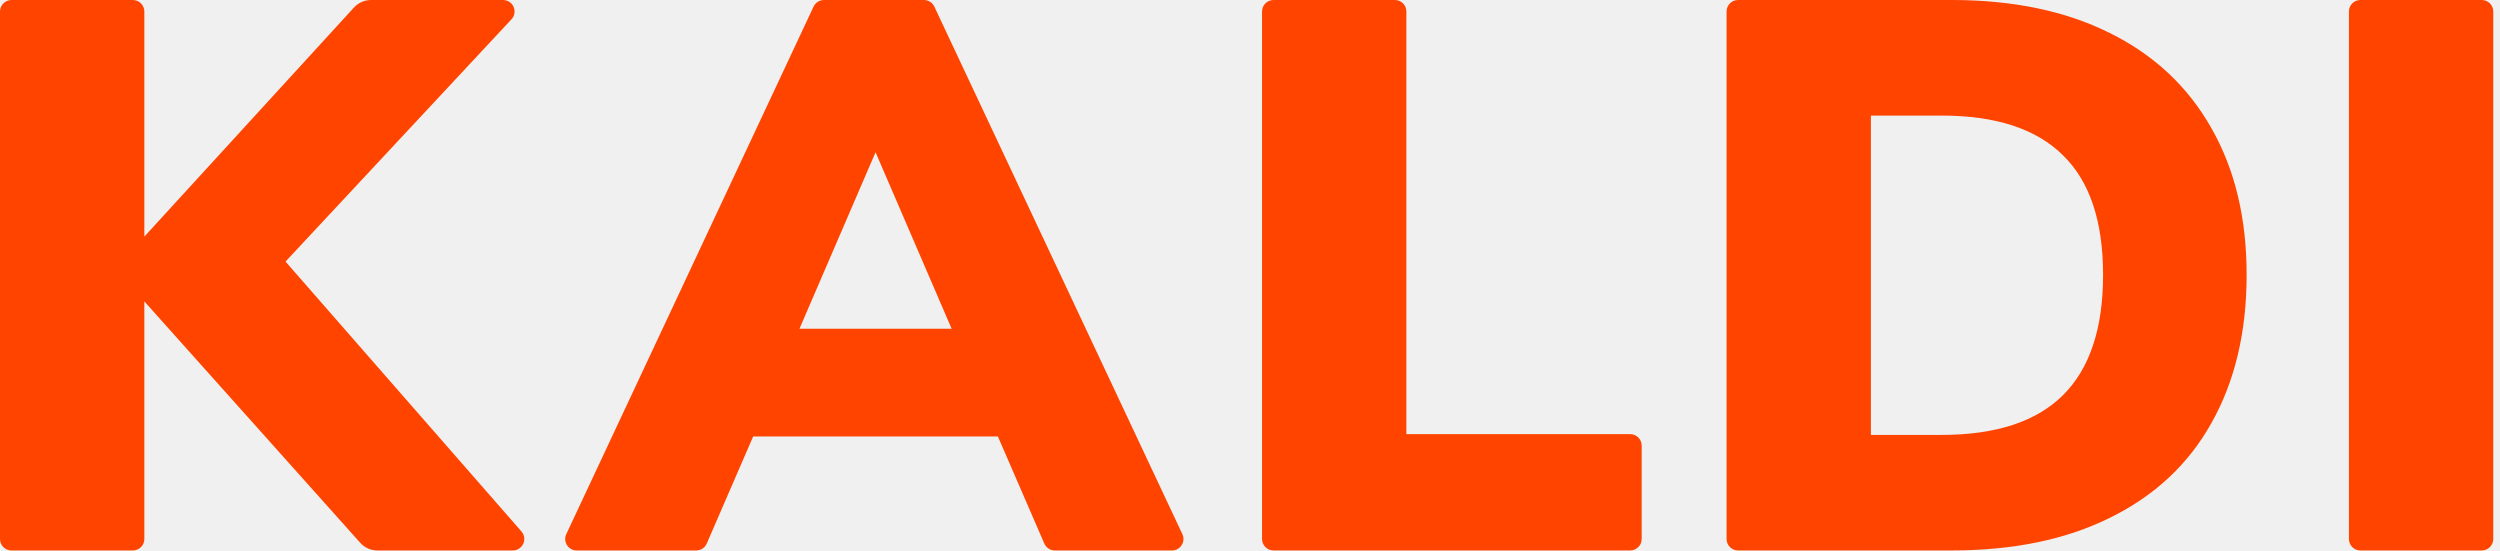
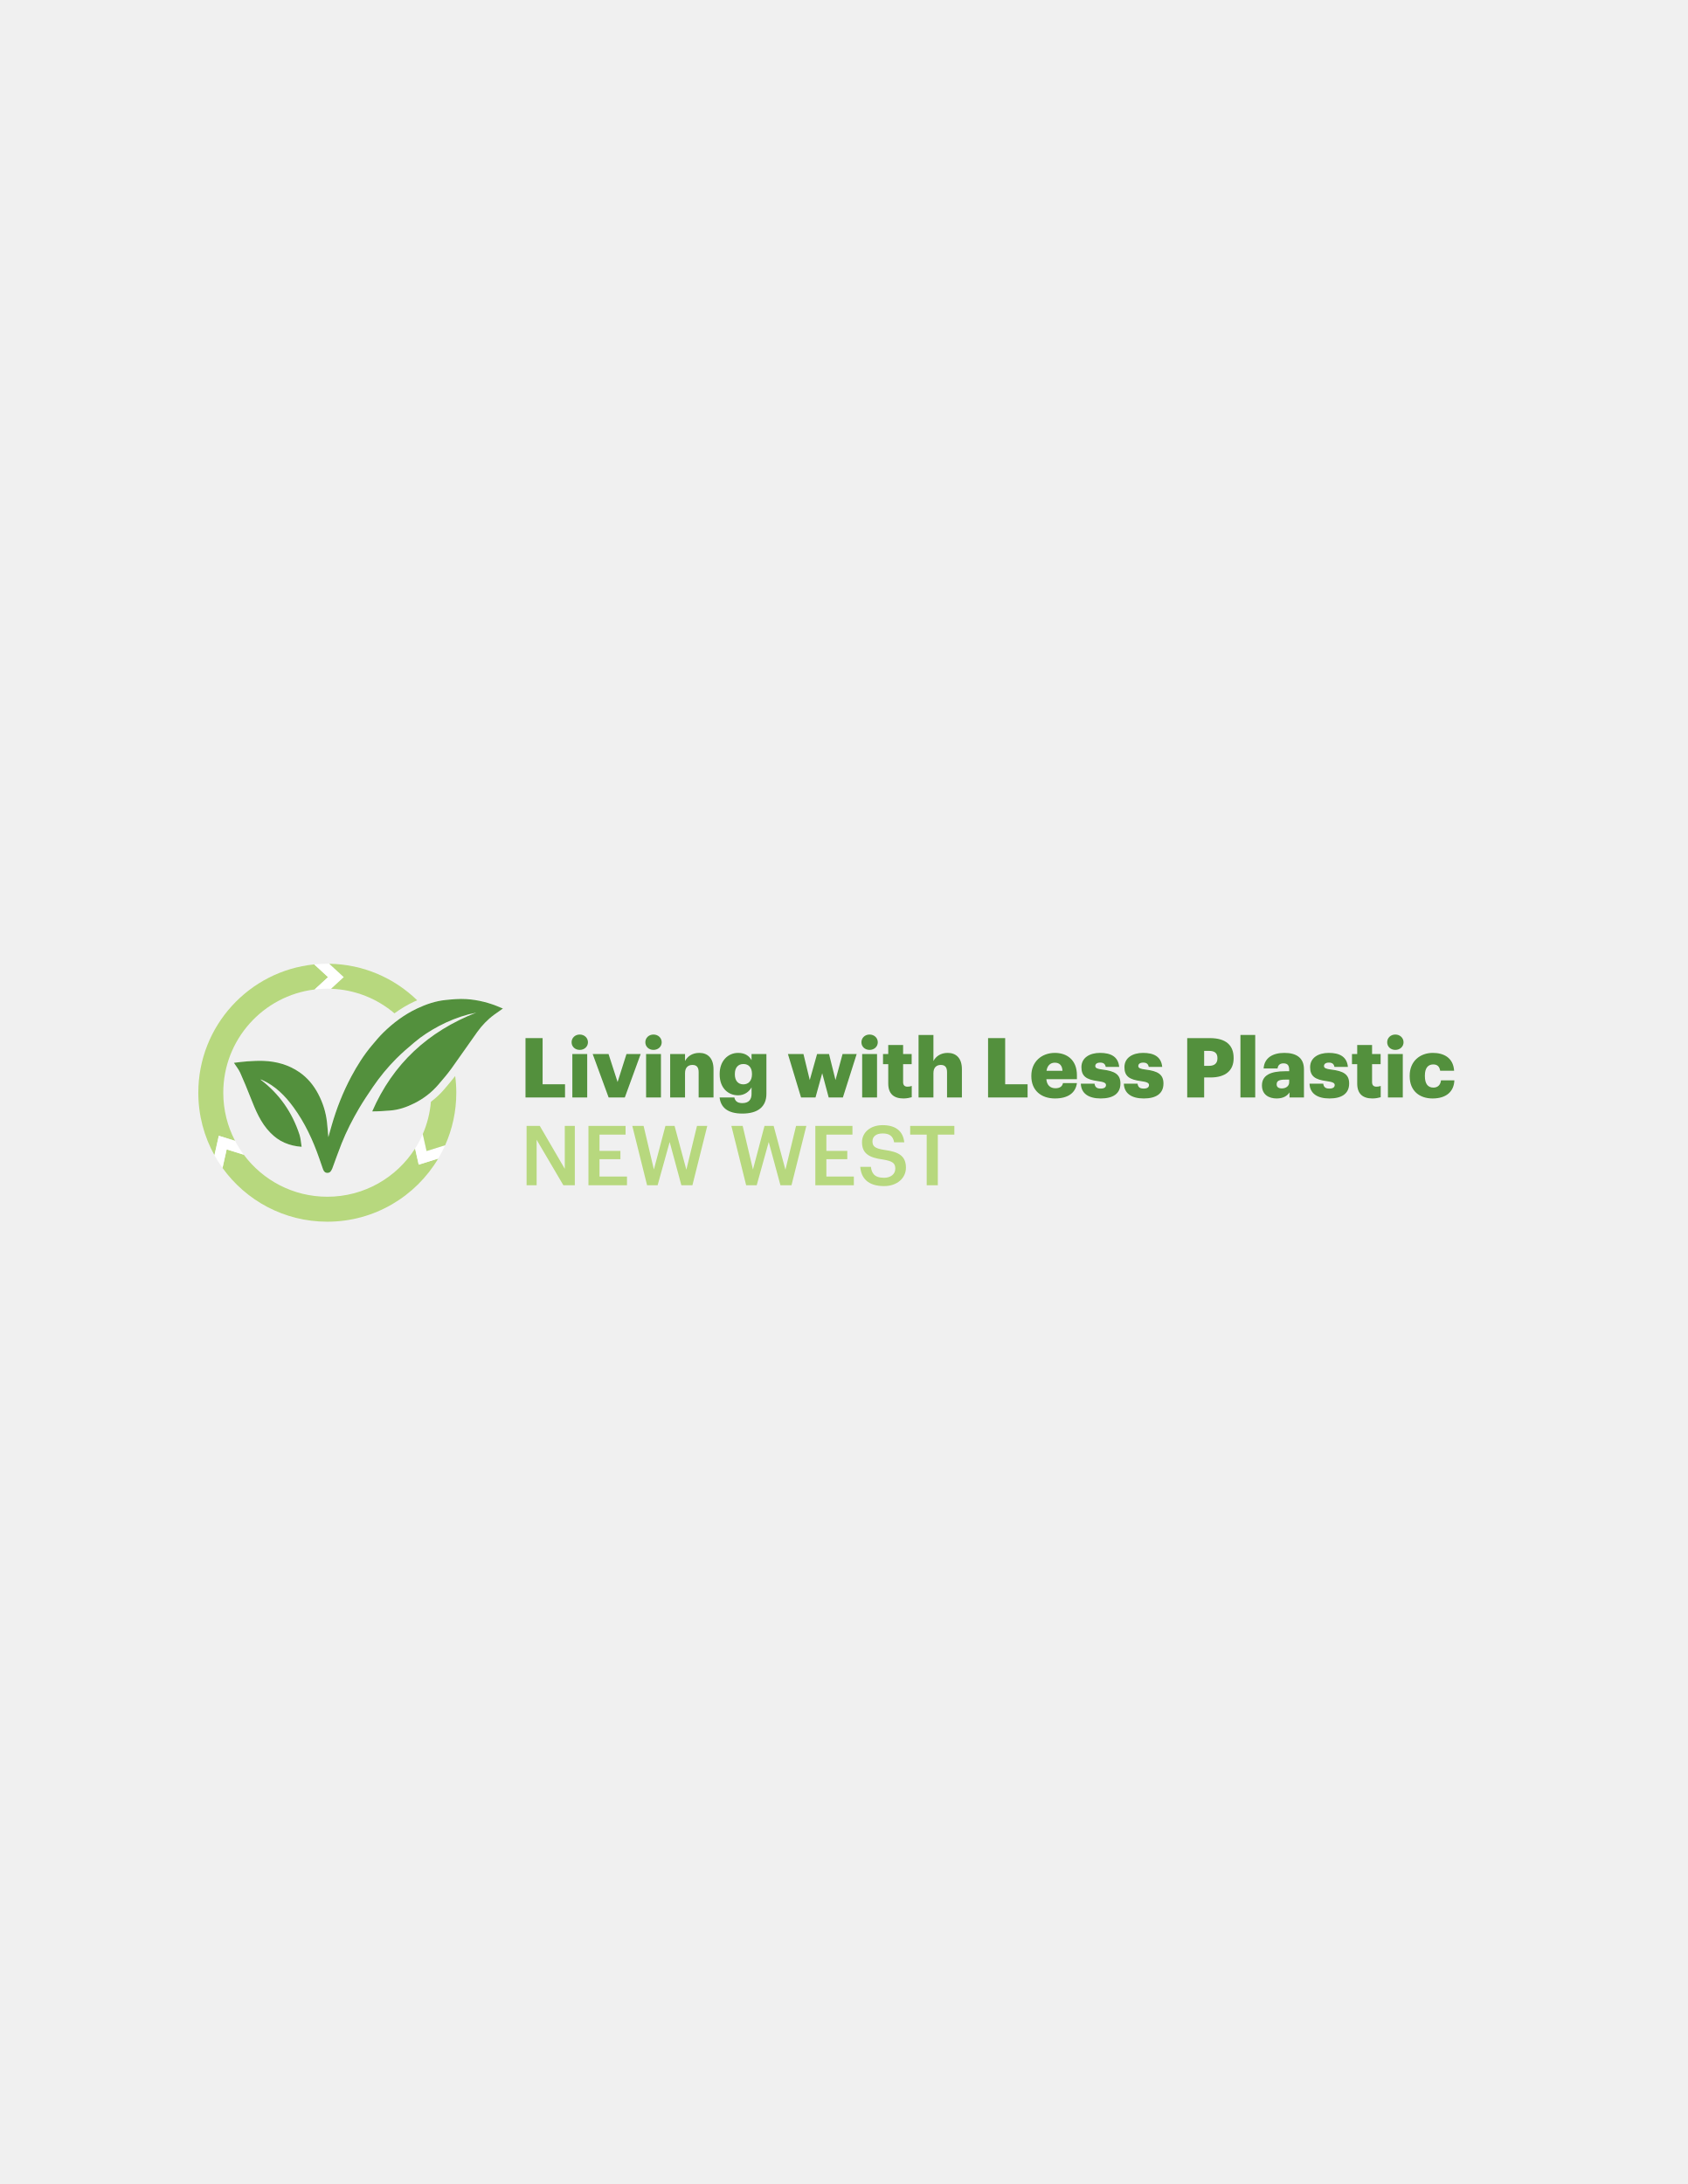
- <svg xmlns="http://www.w3.org/2000/svg" xmlns:xlink="http://www.w3.org/1999/xlink" viewBox="0 0 109 24">
-   <g transform="translate(-1470)">
-     <g style="mix-blend-mode:normal" transform="translate(1470)" fill="#f40">
-       <use xlink:href="#b" style="mix-blend-mode:normal" />
-       <use xlink:href="#c" style="mix-blend-mode:normal" />
-       <use xlink:href="#d" style="mix-blend-mode:normal" />
-       <use xlink:href="#e" style="mix-blend-mode:normal" />
-       <use xlink:href="#f" style="mix-blend-mode:normal" />
+ <svg xmlns="http://www.w3.org/2000/svg" version="1.1" id="Layer_1" x="0px" y="0px" width="612px" height="792px" viewBox="0 0 612 792" enable-background="new 0 0 612 792" xml:space="preserve">
+   <g>
+     <path fill="#FFFFFF" d="M119.054,412.371c-0.168-1.869-0.293-3.701-0.505-5.524c-0.412-3.561-1.473-6.91-3.144-10.101   c-1.672-3.194-3.903-5.891-6.837-7.925c-3.875-2.687-8.291-3.909-12.969-4.104c-1.987-0.083-3.987,0.043-5.975,0.169   c-1.602,0.102-3.195,0.346-4.809,0.529c0.809,1.255,1.708,2.341,2.27,3.581c1.331,2.939,2.544,5.934,3.729,8.936   c1.825,4.623,3.659,9.232,7.241,12.857c1.494,1.513,3.158,2.77,5.147,3.621c1.911,0.818,3.874,1.295,6.165,1.463   c-0.25-1.49-0.313-2.996-0.763-4.375c-2.651-8.129-7.326-14.858-14.192-20.037c0.216,0.023,0.4,0.079,0.574,0.156   c4.836,2.139,8.417,5.787,11.452,9.941c4.104,5.615,7.01,11.883,9.295,18.439c0.473,1.357,0.915,2.726,1.414,4.072   c0.265,0.716,0.728,1.269,1.595,1.258c0.857-0.012,1.284-0.568,1.587-1.275c0.045-0.105,0.117-0.201,0.157-0.309   c1.12-3.023,2.178-6.073,3.371-9.068c1.769-4.441,3.95-8.693,6.374-12.808c1.539-2.611,3.237-5.133,4.944-7.641   c2.514-3.693,5.351-7.142,8.493-10.308c2.096-2.111,4.378-4.046,6.652-5.971c2.702-2.286,5.68-4.18,8.803-5.845   c3.457-1.843,7.078-3.268,10.859-4.284c0.475-0.127,0.969-0.181,1.449-0.29c0.438-0.1,0.87-0.228,1.304-0.344   c-17.459,6.831-30.237,18.513-37.772,35.847c2.208,0.018,4.328-0.162,6.449-0.312c3.136-0.22,6.044-1.243,8.816-2.628   c3.361-1.68,6.31-3.943,8.755-6.811c1.604-1.882,3.232-3.756,4.68-5.756c3.188-4.403,6.229-8.913,9.409-13.322   c1.711-2.374,3.731-4.488,6.106-6.229c1.034-0.759,2.092-1.483,3.177-2.25c-0.302-0.12-0.569-0.216-0.829-0.331   c-3.983-1.749-8.162-2.815-12.482-3.089c-2.464-0.157-4.971,0.077-7.439,0.324c-3.647,0.365-7.092,1.544-10.39,3.103   c-4.597,2.172-8.622,5.187-12.238,8.732c-1.478,1.449-2.804,3.059-4.139,4.646c-2.92,3.47-5.324,7.288-7.457,11.281   c-3.027,5.666-5.365,11.609-7.134,17.779C119.847,409.568,119.452,410.969,119.054,412.371z" />
+     <path fill="#B7D87E" d="M85.235,413.715c-2.73-5.219-4.276-11.156-4.276-17.455c0-19.278,14.463-35.177,33.129-37.442l4.86-4.478   l-5.011-4.616c-23.604,2.376-42.031,22.304-42.031,46.536c0,8.222,2.125,15.948,5.851,22.662l1.583-7.048L85.235,413.715z" />
+     <path fill="#B7D87E" d="M150.509,416.508c-6.696,10.504-18.449,17.473-31.83,17.473c-12.403,0-23.408-5.988-30.283-15.229   l-6.206-1.939l-1.509,6.724c8.49,11.807,22.345,19.497,37.998,19.497c17.109,0,32.069-9.188,40.225-22.896l-7.083,2.213   L150.509,416.508z" />
+     <path fill="#FFFFFF" d="M114.088,358.818c1.505-0.183,3.037-0.279,4.591-0.279c0.464,0,0.925,0.012,1.385,0.028l4.588-4.227   l-5.259-4.845c-0.238-0.003-0.475-0.009-0.714-0.009c-1.601,0-3.182,0.081-4.742,0.238l5.011,4.616L114.088,358.818z" />
+     <path fill="#FFFFFF" d="M88.396,418.752c-1.181-1.588-2.238-3.271-3.161-5.037l-5.896-1.841l-1.583,7.048   c0.887,1.598,1.863,3.139,2.925,4.614l1.509-6.724L88.396,418.752z" />
+     <path fill="#FFFFFF" d="M154.672,417.41l-1.379-6.143c-0.793,1.826-1.725,3.578-2.785,5.24l1.312,5.842l7.083-2.213   c0.925-1.555,1.763-3.167,2.506-4.832L154.672,417.41z" />
+     <g>
+       <path fill-rule="evenodd" clip-rule="evenodd" fill="#53903D" d="M119.054,412.371c0.398-1.402,0.793-2.803,1.194-4.201    c1.769-6.17,4.107-12.113,7.134-17.779c2.133-3.993,4.537-7.811,7.457-11.281c1.335-1.587,2.662-3.197,4.139-4.646    c3.616-3.545,7.641-6.56,12.238-8.732c3.298-1.559,6.743-2.738,10.39-3.103c2.468-0.247,4.975-0.481,7.439-0.324    c4.321,0.274,8.5,1.34,12.482,3.089c0.26,0.114,0.527,0.21,0.829,0.331c-1.084,0.767-2.143,1.491-3.177,2.25    c-2.375,1.742-4.395,3.856-6.106,6.229c-3.18,4.409-6.221,8.919-9.409,13.322c-1.448,2-3.075,3.874-4.68,5.756    c-2.445,2.868-5.394,5.131-8.755,6.811c-2.772,1.385-5.68,2.408-8.816,2.628c-2.121,0.149-4.241,0.329-6.449,0.312    c7.536-17.334,20.313-29.016,37.772-35.847c-0.435,0.116-0.866,0.244-1.304,0.344c-0.48,0.109-0.974,0.163-1.449,0.29    c-3.781,1.016-7.402,2.44-10.859,4.284c-3.123,1.665-6.101,3.559-8.803,5.845c-2.274,1.924-4.556,3.859-6.652,5.971    c-3.143,3.166-5.979,6.615-8.493,10.308c-1.707,2.507-3.405,5.029-4.944,7.641c-2.424,4.114-4.605,8.366-6.374,12.808    c-1.193,2.995-2.25,6.045-3.371,9.068c-0.04,0.107-0.111,0.203-0.157,0.309c-0.303,0.707-0.729,1.264-1.587,1.275    c-0.867,0.011-1.33-0.542-1.595-1.258c-0.5-1.347-0.941-2.715-1.414-4.072c-2.285-6.557-5.192-12.824-9.295-18.439    c-3.035-4.154-6.616-7.802-11.452-9.941c-0.174-0.077-0.358-0.133-0.574-0.156c6.866,5.179,11.541,11.908,14.192,20.037    c0.45,1.379,0.513,2.885,0.763,4.375c-2.292-0.168-4.254-0.645-6.165-1.463c-1.989-0.852-3.653-2.108-5.147-3.621    c-3.582-3.625-5.416-8.234-7.241-12.857c-1.185-3.002-2.398-5.997-3.729-8.936c-0.562-1.239-1.461-2.326-2.27-3.581    c1.614-0.183,3.207-0.427,4.809-0.529c1.988-0.125,3.988-0.251,5.975-0.169c4.679,0.195,9.094,1.417,12.969,4.104    c2.934,2.034,5.166,4.731,6.837,7.925c1.67,3.191,2.731,6.541,3.144,10.101C118.76,408.67,118.886,410.502,119.054,412.371z" />
+     </g>
+     <path fill="#B7D87E" d="M151.261,362.733c-8.265-8.033-19.475-13.052-31.868-13.237l5.259,4.845l-4.588,4.227   c8.744,0.316,16.72,3.616,22.963,8.901c2.267-1.648,4.597-3.042,7.029-4.191C150.461,363.086,150.861,362.908,151.261,362.733z" />
+     <path fill="#B7D87E" d="M161.05,395.044c-1.43,1.677-3.039,3.177-4.802,4.503c-0.356,4.133-1.373,8.076-2.955,11.721l1.379,6.143   l6.737-2.105c2.597-5.816,4.042-12.262,4.042-19.044c0-2.056-0.141-4.077-0.402-6.061c-1.149,1.498-2.364,2.928-3.549,4.316   L161.05,395.044z" />
+   </g>
+   <g>
+     <path fill="#53903D" d="M190.544,376.458h6.202v16.739h8.129v4.787h-14.331V376.458z" />
+     <path fill="#53903D" d="M207.257,377.963c0-1.596,1.265-2.8,2.95-2.8c1.686,0,2.98,1.204,2.98,2.8c0,1.595-1.294,2.77-2.98,2.77   C208.521,380.733,207.257,379.559,207.257,377.963z M207.528,382.238h5.389v15.745h-5.389V382.238z" />
+     <path fill="#53903D" d="M214.905,382.238h5.75l3.281,10.146l3.221-10.146h5.148l-5.75,15.745h-5.871L214.905,382.238z" />
+     <path fill="#53903D" d="M233.996,377.963c0-1.596,1.265-2.8,2.95-2.8c1.686,0,2.98,1.204,2.98,2.8c0,1.595-1.294,2.77-2.98,2.77   C235.261,380.733,233.996,379.559,233.996,377.963z M234.267,382.238h5.389v15.745h-5.389V382.238z" />
+     <path fill="#53903D" d="M243,382.238h5.389v2.529c0.843-1.626,2.559-2.95,5.178-2.95c3.041,0,5.148,1.896,5.148,5.931v10.236   h-5.389v-9.152c0-1.776-0.692-2.649-2.258-2.649c-1.596,0-2.68,0.963-2.68,2.98v8.821H243V382.238z" />
+     <path fill="#53903D" d="M260.917,397.983h5.359c0.241,1.144,0.933,2.048,2.89,2.048c2.378,0,3.341-1.355,3.341-3.312v-2.408   c-0.812,1.505-2.529,2.891-4.877,2.891c-3.673,0-6.684-2.71-6.684-7.557v-0.241c0-4.636,2.98-7.586,6.684-7.586   c2.499,0,3.974,1.054,4.877,2.649v-2.228h5.389v14.42c0,4.697-3.101,7.166-8.73,7.166   C263.807,403.824,261.338,401.566,260.917,397.983z M272.658,389.614v-0.211c0-2.167-1.114-3.552-3.101-3.552   c-2.017,0-3.101,1.415-3.101,3.583v0.241c0,2.167,1.144,3.552,3.071,3.552S272.658,391.842,272.658,389.614z" />
+     <path fill="#53903D" d="M285.698,382.238h5.63l2.288,9.423l2.649-9.423h4.335l2.348,9.423l2.559-9.423h5.117l-4.997,15.745h-5.148   l-2.348-8.791l-2.438,8.791h-5.238L285.698,382.238z" />
+     <path fill="#53903D" d="M312.347,377.963c0-1.596,1.265-2.8,2.95-2.8s2.98,1.204,2.98,2.8c0,1.595-1.295,2.77-2.98,2.77   S312.347,379.559,312.347,377.963z M312.617,382.238h5.39v15.745h-5.39V382.238z" />
+     <path fill="#53903D" d="M322.073,392.926v-7.015h-1.897v-3.673h1.897v-3.282h5.389v3.282h3.101v3.673h-3.101v6.503   c0,1.144,0.571,1.656,1.596,1.656c0.603,0,1.054-0.09,1.535-0.271v4.094c-0.692,0.182-1.716,0.452-2.98,0.452   C324.061,398.345,322.073,396.628,322.073,392.926z" />
+     <path fill="#53903D" d="M333.064,375.314h5.389v9.453c0.843-1.626,2.559-2.95,5.178-2.95c3.041,0,5.148,1.896,5.148,5.931v10.236   h-5.389v-9.152c0-1.776-0.693-2.649-2.258-2.649c-1.596,0-2.68,0.963-2.68,2.98v8.821h-5.389V375.314z" />
+     <path fill="#53903D" d="M358.268,376.458h6.201v16.739h8.129v4.787h-14.33V376.458z" />
+     <path fill="#53903D" d="M373.957,390.307v-0.241c0-5.058,3.762-8.249,8.52-8.249c4.305,0,8.008,2.468,8.008,8.128v1.415h-11.078   c0.15,2.077,1.354,3.281,3.281,3.281c1.775,0,2.527-0.813,2.738-1.867h5.059c-0.482,3.553-3.221,5.57-7.979,5.57   C377.568,398.345,373.957,395.455,373.957,390.307z M385.246,388.319c-0.09-1.896-1.023-2.95-2.77-2.95   c-1.627,0-2.74,1.054-3.012,2.95H385.246z" />
+     <path fill="#53903D" d="M391.902,392.986h4.969c0.18,1.144,0.691,1.776,2.227,1.776c1.324,0,1.928-0.512,1.928-1.294   c0-0.753-0.754-1.114-2.92-1.415c-4.215-0.542-5.992-1.776-5.992-5.058c0-3.492,3.102-5.178,6.744-5.178   c3.883,0,6.594,1.324,6.955,5.087h-4.879c-0.209-1.053-0.781-1.565-2.016-1.565c-1.174,0-1.777,0.512-1.777,1.234   c0,0.753,0.723,1.054,2.65,1.295c4.365,0.542,6.473,1.686,6.473,5.058c0,3.733-2.77,5.419-7.135,5.419   C394.643,398.345,392.023,396.478,391.902,392.986z" />
+     <path fill="#53903D" d="M407.5,392.986h4.969c0.18,1.144,0.691,1.776,2.227,1.776c1.324,0,1.928-0.512,1.928-1.294   c0-0.753-0.754-1.114-2.92-1.415c-4.215-0.542-5.992-1.776-5.992-5.058c0-3.492,3.102-5.178,6.744-5.178   c3.883,0,6.594,1.324,6.955,5.087h-4.879c-0.209-1.053-0.781-1.565-2.016-1.565c-1.174,0-1.777,0.512-1.777,1.234   c0,0.753,0.723,1.054,2.65,1.295c4.365,0.542,6.473,1.686,6.473,5.058c0,3.733-2.77,5.419-7.135,5.419   C410.24,398.345,407.621,396.478,407.5,392.986z" />
+     <path fill="#53903D" d="M430.475,376.458h8.189c5.9,0,8.641,2.619,8.641,7.195v0.12c0,4.516-3.041,6.955-8.369,6.955h-2.318v7.255   h-6.143V376.458z M438.393,386.513c1.988,0,3.041-0.933,3.041-2.709v-0.121c0-1.836-1.084-2.589-3.01-2.589h-1.807v5.419H438.393z" />
+     <path fill="#53903D" d="M449.777,375.314h5.357v22.669h-5.357V375.314z" />
+     <path fill="#53903D" d="M457.576,393.618c0-3.703,3.131-5.148,8.369-5.148h1.506v-0.361c0-1.505-0.361-2.499-2.078-2.499   c-1.475,0-2.018,0.873-2.137,1.867h-5.059c0.24-3.793,3.221-5.66,7.527-5.66c4.334,0,7.104,1.776,7.104,5.961v10.206h-5.238v-1.836   c-0.752,1.144-2.137,2.198-4.666,2.198C460.074,398.345,457.576,396.96,457.576,393.618z M467.451,392.474v-0.963h-1.416   c-2.168,0-3.131,0.421-3.131,1.716c0,0.903,0.602,1.475,1.867,1.475C466.307,394.702,467.451,393.829,467.451,392.474z" />
+     <path fill="#53903D" d="M474.83,392.986h4.969c0.18,1.144,0.691,1.776,2.227,1.776c1.324,0,1.928-0.512,1.928-1.294   c0-0.753-0.754-1.114-2.92-1.415c-4.215-0.542-5.992-1.776-5.992-5.058c0-3.492,3.102-5.178,6.744-5.178   c3.883,0,6.594,1.324,6.955,5.087h-4.879c-0.209-1.053-0.781-1.565-2.016-1.565c-1.174,0-1.777,0.512-1.777,1.234   c0,0.753,0.723,1.054,2.65,1.295c4.365,0.542,6.473,1.686,6.473,5.058c0,3.733-2.77,5.419-7.135,5.419   C477.57,398.345,474.951,396.478,474.83,392.986z" />
+     <path fill="#53903D" d="M492.115,392.926v-7.015h-1.896v-3.673h1.896v-3.282h5.389v3.282h3.1v3.673h-3.1v6.503   c0,1.144,0.572,1.656,1.596,1.656c0.602,0,1.053-0.09,1.535-0.271v4.094c-0.693,0.182-1.717,0.452-2.98,0.452   C494.102,398.345,492.115,396.628,492.115,392.926z" />
+     <path fill="#53903D" d="M502.984,377.963c0-1.596,1.264-2.8,2.951-2.8c1.686,0,2.98,1.204,2.98,2.8c0,1.595-1.295,2.77-2.98,2.77   C504.248,380.733,502.984,379.559,502.984,377.963z M503.256,382.238h5.389v15.745h-5.389V382.238z" />
+     <path fill="#53903D" d="M511.145,390.307v-0.241c0-5.238,3.764-8.249,8.4-8.249c3.854,0,7.404,1.686,7.707,6.473h-5.059   c-0.24-1.475-0.963-2.288-2.529-2.288c-1.896,0-3.01,1.354-3.01,4.004v0.241c0,2.74,1.053,4.155,3.102,4.155   c1.504,0,2.559-0.903,2.738-2.619h4.848c-0.15,3.974-2.83,6.563-7.918,6.563C514.727,398.345,511.145,395.605,511.145,390.307z" />
+   </g>
+   <g>
+     <g>
+       <path fill="#B7D87E" d="M190.936,408.294h4.787l9.062,15.564v-15.564h3.643v21.525h-4.154l-9.694-16.498v16.498h-3.643V408.294z" />
+       <path fill="#B7D87E" d="M213.37,408.294h13.457v3.161h-9.453v5.9h7.586v3.011h-7.586v6.292h9.965v3.161H213.37V408.294z" />
+       <path fill="#B7D87E" d="M229.269,408.294h4.094l3.733,15.806l4.185-15.806h3.312l4.275,15.896l3.854-15.896h3.733l-5.389,21.525    h-4.004l-4.245-15.685l-4.365,15.685h-3.823L229.269,408.294z" />
+       <path fill="#B7D87E" d="M265.192,408.294h4.094l3.733,15.806l4.185-15.806h3.312l4.275,15.896l3.854-15.896h3.733l-5.389,21.525    h-4.004l-4.245-15.685l-4.365,15.685h-3.823L265.192,408.294z" />
+       <path fill="#B7D87E" d="M295.635,408.294h13.457v3.161h-9.453v5.9h7.586v3.011h-7.586v6.292h9.964v3.161h-13.968V408.294z" />
+       <path fill="#B7D87E" d="M311.926,423.136h3.854c0.271,2.168,1.145,3.974,4.787,3.974c2.378,0,4.064-1.324,4.064-3.311    c0-1.988-0.994-2.74-4.486-3.312c-5.148-0.692-7.586-2.258-7.586-6.292c0-3.522,3.01-6.171,7.496-6.171    c4.636,0,7.406,2.107,7.827,6.231h-3.673c-0.392-2.258-1.686-3.222-4.154-3.222c-2.439,0-3.703,1.174-3.703,2.83    c0,1.746,0.723,2.619,4.455,3.161c5.059,0.692,7.678,2.138,7.678,6.442c0,3.733-3.162,6.654-7.918,6.654    C314.695,430.121,312.227,427.2,311.926,423.136z" />
+       <path fill="#B7D87E" d="M336.015,411.455h-5.991v-3.161h16.016v3.161h-5.99v18.364h-4.034V411.455z" />
    </g>
  </g>
-   <defs>
-     <path id="b" d="M22.735 23.171c.283.323.053.829-.376.829h-5.907c-.285 0-.556-.121-.745-.333l-9.414-10.526v10.36c0 .276-.224.5-.5.5h-5.293c-.276 0-.5-.224-.5-.5v-23c0-.276.224-.5.5-.5h5.293c.276 0 .5.224.5.5v9.815l9.141-9.99c.19-.207.457-.325.738-.325h5.762c.437 0 .664.521.366.841l-9.851 10.563 10.287 11.767z" />
-     <path id="c" d="M45.991 24c-.199 0-.38-.118-.459-.301l-2.024-4.669h-10.67l-2.024 4.669c-.079.183-.259.301-.459.301h-5.212c-.366 0-.608-.381-.453-.712l10.782-23c.082-.176.259-.288.453-.288h4.358c.194 0 .37.112.453.287l10.815 23c.156.332-.086.713-.452.713h-5.108zm-11.135-9.668h6.635l-3.317-7.694-3.317 7.694z" />
-     <path id="d" d="M55.525 24c-.276 0-.5-.224-.5-.5v-23c0-.276.224-.5.5-.5h5.293c.276 0 .5.224.5.5v18.428h9.759c.276 0 .5.224.5.5v4.072c0 .276-.224.5-.5.5h-15.552z" />
-     <path id="e" d="M75.279.5c0-.276.224-.5.5-.5h9.315c2.667 0 4.959.477 6.874 1.43 1.938.953 3.42 2.338 4.446 4.153 1.026 1.793 1.539 3.926 1.539 6.4 0 2.496-.513 4.652-1.539 6.468-1.003 1.793-2.474 3.166-4.412 4.119-1.915.953-4.218 1.43-6.908 1.43h-9.315c-.276 0-.5-.224-.5-.5v-23zm9.37 18.462c2.371 0 4.138-.579 5.301-1.736 1.163-1.157 1.744-2.905 1.744-5.242 0-2.338-.581-4.074-1.744-5.209-1.163-1.157-2.93-1.736-5.301-1.736h-3.078v13.923h3.078z" />
-     <path id="f" d="M102.913 24c-.276 0-.5-.224-.5-.5v-23c0-.276.224-.5.5-.5h5.293c.276 0 .5.224.5.5v23c0 .276-.224.5-.5.5h-5.293z" />
-   </defs>
</svg>
